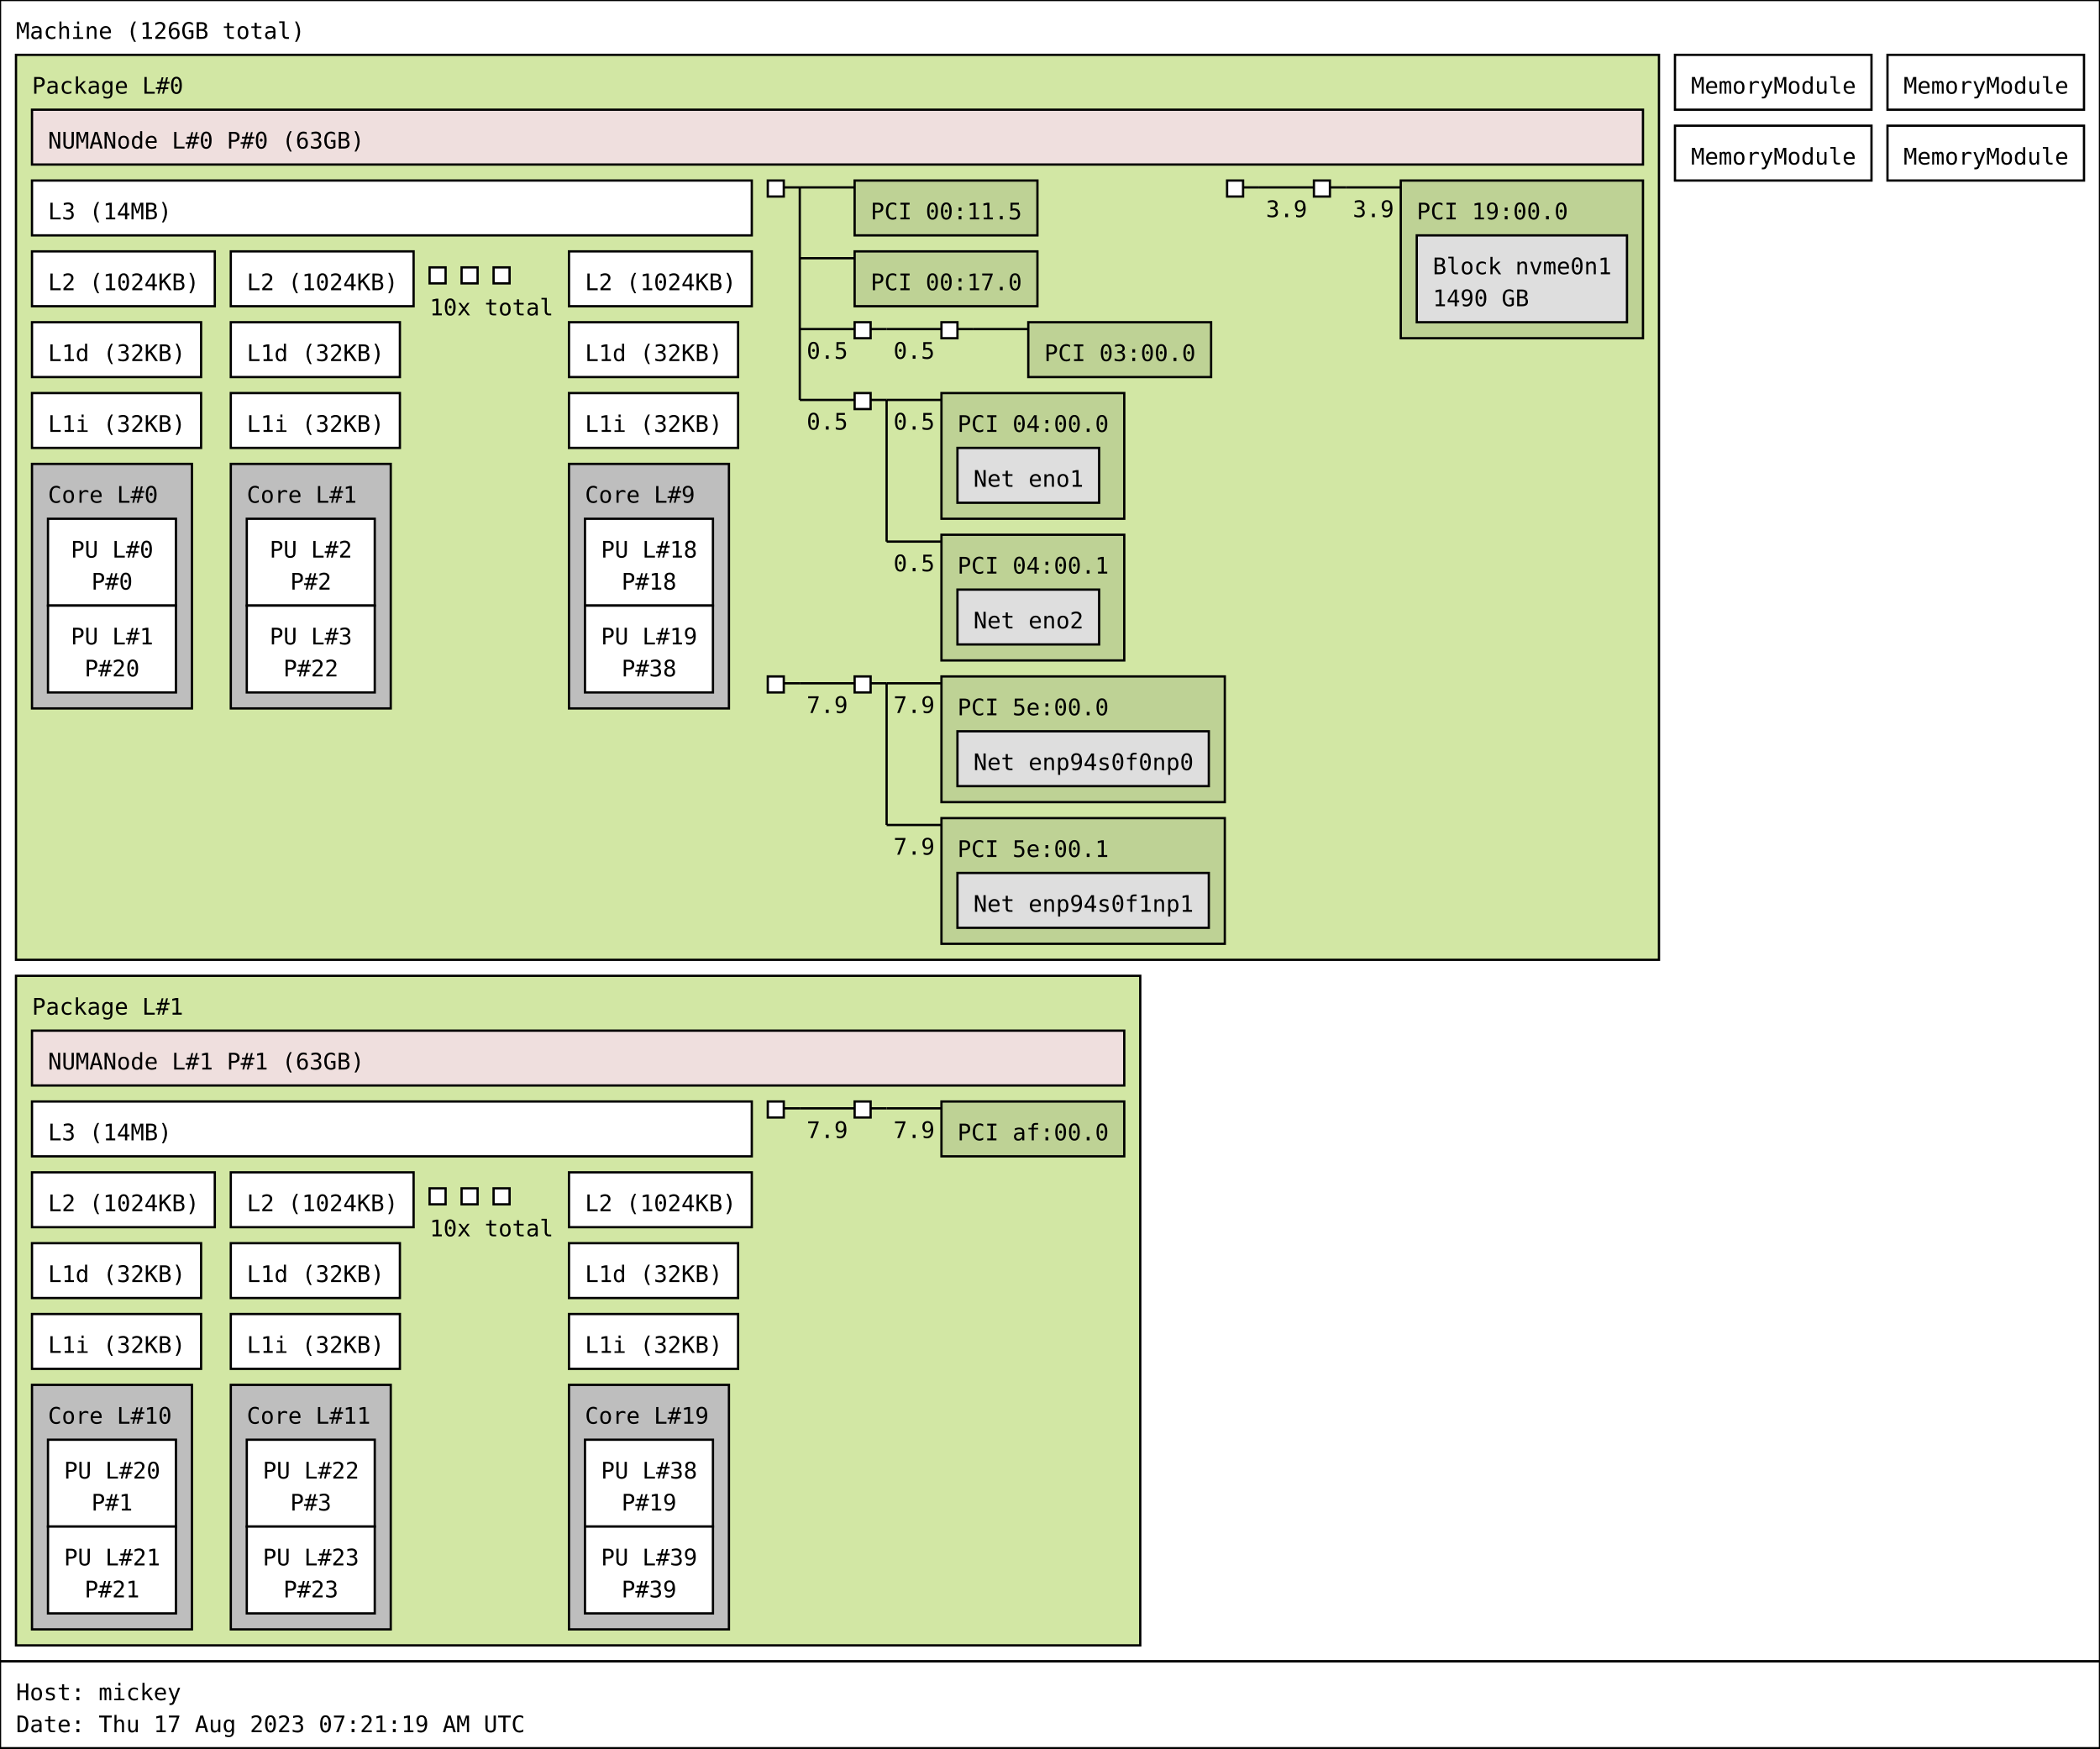
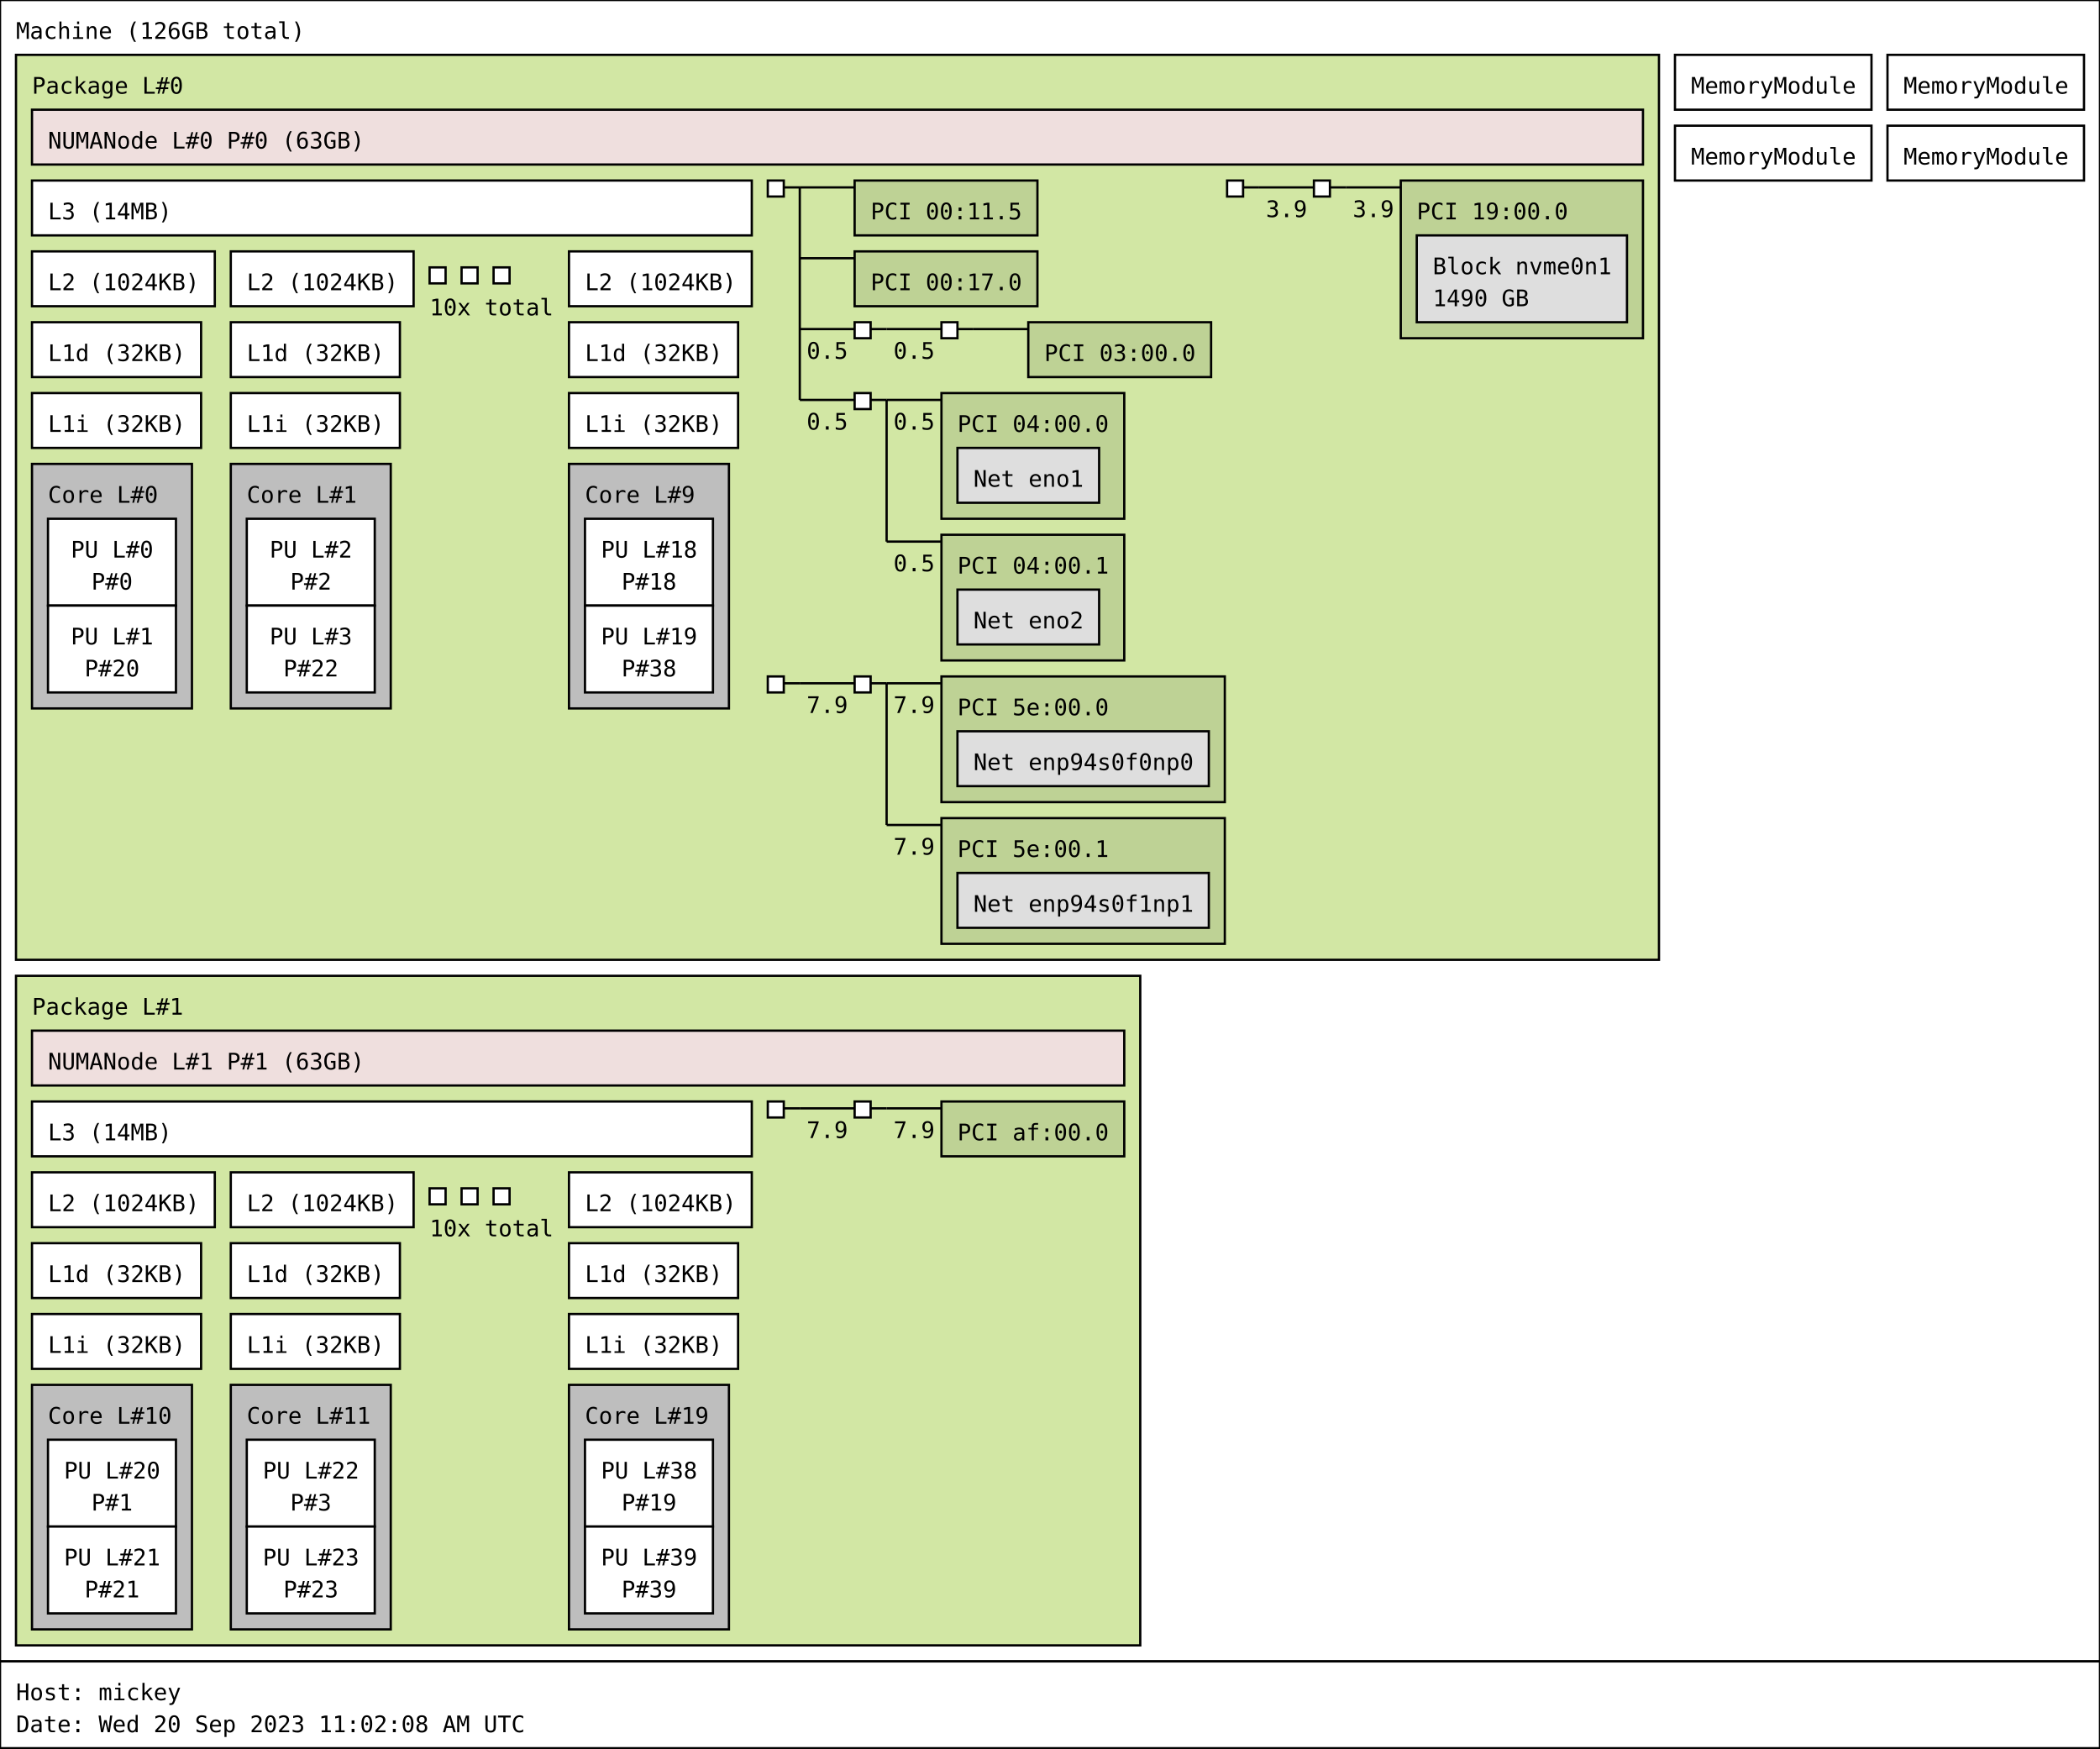
<svg xmlns="http://www.w3.org/2000/svg" width="919px" height="765px" viewBox="0 0 919px 765px" version="1.1">
  <rect id="Machine_0_rect" class="Machine" x="0" y="0" width="919" height="727" fill="rgb(255,255,255)" stroke="rgb(0,0,0)" stroke-width="1" />
  <text id="Machine_0_text" class="Machine" font-family="Monospace" x="7" y="17" fill="rgb(0,0,0)" font-size="10px">Machine (126GB total)</text>
  <rect id="Package_0_rect" class="Package" x="7" y="24" width="719" height="396" fill="rgb(210,231,164)" stroke="rgb(0,0,0)" stroke-width="1" />
  <text id="Package_0_text" class="Package" font-family="Monospace" x="14" y="41" fill="rgb(0,0,0)" font-size="10px">Package L#0</text>
  <rect id="L3_0_rect" class="L3" x="14" y="79" width="315" height="24" fill="rgb(255,255,255)" stroke="rgb(0,0,0)" stroke-width="1" />
  <text id="L3_0_text" class="L3" font-family="Monospace" x="21" y="96" fill="rgb(0,0,0)" font-size="10px">L3 (14MB)</text>
  <rect id="L2_0_rect" class="L2" x="14" y="110" width="80" height="24" fill="rgb(255,255,255)" stroke="rgb(0,0,0)" stroke-width="1" />
  <text id="L2_0_text" class="L2" font-family="Monospace" x="21" y="127" fill="rgb(0,0,0)" font-size="10px">L2 (1024KB)</text>
  <rect id="L1d_0_rect" class="L1d" x="14" y="141" width="74" height="24" fill="rgb(255,255,255)" stroke="rgb(0,0,0)" stroke-width="1" />
  <text id="L1d_0_text" class="L1d" font-family="Monospace" x="21" y="158" fill="rgb(0,0,0)" font-size="10px">L1d (32KB)</text>
  <rect id="L1i_0_rect" class="L1i" x="14" y="172" width="74" height="24" fill="rgb(255,255,255)" stroke="rgb(0,0,0)" stroke-width="1" />
  <text id="L1i_0_text" class="L1i" font-family="Monospace" x="21" y="189" fill="rgb(0,0,0)" font-size="10px">L1i (32KB)</text>
  <rect id="Core_0_rect" class="Core" x="14" y="203" width="70" height="107" fill="rgb(190,190,190)" stroke="rgb(0,0,0)" stroke-width="1" />
  <text id="Core_0_text" class="Core" font-family="Monospace" x="21" y="220" fill="rgb(0,0,0)" font-size="10px">Core L#0</text>
  <rect id="PU_0_rect" class="PU" x="21" y="227" width="56" height="38" fill="rgb(255,255,255)" stroke="rgb(0,0,0)" stroke-width="1" />
  <text id="PU_0_text" class="PU" font-family="Monospace" x="31" y="244" fill="rgb(0,0,0)" font-size="10px">PU L#0</text>
  <text id="PU_0_text_1" class="PU" font-family="Monospace" x="40" y="258" fill="rgb(0,0,0)" font-size="10px">P#0</text>
  <rect id="PU_1_rect" class="PU" x="21" y="265" width="56" height="38" fill="rgb(255,255,255)" stroke="rgb(0,0,0)" stroke-width="1" />
  <text id="PU_1_text" class="PU" font-family="Monospace" x="31" y="282" fill="rgb(0,0,0)" font-size="10px">PU L#1</text>
  <text id="PU_1_text_1" class="PU" font-family="Monospace" x="37" y="296" fill="rgb(0,0,0)" font-size="10px">P#20</text>
  <rect id="L2_1_rect" class="L2" x="101" y="110" width="80" height="24" fill="rgb(255,255,255)" stroke="rgb(0,0,0)" stroke-width="1" />
  <text id="L2_1_text" class="L2" font-family="Monospace" x="108" y="127" fill="rgb(0,0,0)" font-size="10px">L2 (1024KB)</text>
  <rect id="L1d_1_rect" class="L1d" x="101" y="141" width="74" height="24" fill="rgb(255,255,255)" stroke="rgb(0,0,0)" stroke-width="1" />
  <text id="L1d_1_text" class="L1d" font-family="Monospace" x="108" y="158" fill="rgb(0,0,0)" font-size="10px">L1d (32KB)</text>
  <rect id="L1i_1_rect" class="L1i" x="101" y="172" width="74" height="24" fill="rgb(255,255,255)" stroke="rgb(0,0,0)" stroke-width="1" />
  <text id="L1i_1_text" class="L1i" font-family="Monospace" x="108" y="189" fill="rgb(0,0,0)" font-size="10px">L1i (32KB)</text>
  <rect id="Core_1_rect" class="Core" x="101" y="203" width="70" height="107" fill="rgb(190,190,190)" stroke="rgb(0,0,0)" stroke-width="1" />
  <text id="Core_1_text" class="Core" font-family="Monospace" x="108" y="220" fill="rgb(0,0,0)" font-size="10px">Core L#1</text>
  <rect id="PU_2_rect" class="PU" x="108" y="227" width="56" height="38" fill="rgb(255,255,255)" stroke="rgb(0,0,0)" stroke-width="1" />
  <text id="PU_2_text" class="PU" font-family="Monospace" x="118" y="244" fill="rgb(0,0,0)" font-size="10px">PU L#2</text>
  <text id="PU_2_text_1" class="PU" font-family="Monospace" x="127" y="258" fill="rgb(0,0,0)" font-size="10px">P#2</text>
  <rect id="PU_3_rect" class="PU" x="108" y="265" width="56" height="38" fill="rgb(255,255,255)" stroke="rgb(0,0,0)" stroke-width="1" />
  <text id="PU_3_text" class="PU" font-family="Monospace" x="118" y="282" fill="rgb(0,0,0)" font-size="10px">PU L#3</text>
  <text id="PU_3_text_1" class="PU" font-family="Monospace" x="124" y="296" fill="rgb(0,0,0)" font-size="10px">P#22</text>
  <rect id="L2_2_rect" class="L2" x="188" y="117" width="7" height="7" fill="rgb(255,255,255)" stroke="rgb(0,0,0)" stroke-width="1" />
  <rect id="L2_2_rect" class="L2" x="202" y="117" width="7" height="7" fill="rgb(255,255,255)" stroke="rgb(0,0,0)" stroke-width="1" />
  <rect id="L2_2_rect" class="L2" x="216" y="117" width="7" height="7" fill="rgb(255,255,255)" stroke="rgb(0,0,0)" stroke-width="1" />
  <text id="L2_2_text" class="L2" font-family="Monospace" x="188" y="138" fill="rgb(0,0,0)" font-size="10px">10x total</text>
  <rect id="L2_9_rect" class="L2" x="249" y="110" width="80" height="24" fill="rgb(255,255,255)" stroke="rgb(0,0,0)" stroke-width="1" />
  <text id="L2_9_text" class="L2" font-family="Monospace" x="256" y="127" fill="rgb(0,0,0)" font-size="10px">L2 (1024KB)</text>
  <rect id="L1d_9_rect" class="L1d" x="249" y="141" width="74" height="24" fill="rgb(255,255,255)" stroke="rgb(0,0,0)" stroke-width="1" />
  <text id="L1d_9_text" class="L1d" font-family="Monospace" x="256" y="158" fill="rgb(0,0,0)" font-size="10px">L1d (32KB)</text>
  <rect id="L1i_9_rect" class="L1i" x="249" y="172" width="74" height="24" fill="rgb(255,255,255)" stroke="rgb(0,0,0)" stroke-width="1" />
  <text id="L1i_9_text" class="L1i" font-family="Monospace" x="256" y="189" fill="rgb(0,0,0)" font-size="10px">L1i (32KB)</text>
  <rect id="Core_9_rect" class="Core" x="249" y="203" width="70" height="107" fill="rgb(190,190,190)" stroke="rgb(0,0,0)" stroke-width="1" />
  <text id="Core_9_text" class="Core" font-family="Monospace" x="256" y="220" fill="rgb(0,0,0)" font-size="10px">Core L#9</text>
  <rect id="PU_18_rect" class="PU" x="256" y="227" width="56" height="38" fill="rgb(255,255,255)" stroke="rgb(0,0,0)" stroke-width="1" />
  <text id="PU_18_text" class="PU" font-family="Monospace" x="263" y="244" fill="rgb(0,0,0)" font-size="10px">PU L#18</text>
  <text id="PU_18_text_1" class="PU" font-family="Monospace" x="272" y="258" fill="rgb(0,0,0)" font-size="10px">P#18</text>
  <rect id="PU_19_rect" class="PU" x="256" y="265" width="56" height="38" fill="rgb(255,255,255)" stroke="rgb(0,0,0)" stroke-width="1" />
  <text id="PU_19_text" class="PU" font-family="Monospace" x="263" y="282" fill="rgb(0,0,0)" font-size="10px">PU L#19</text>
  <text id="PU_19_text_1" class="PU" font-family="Monospace" x="272" y="296" fill="rgb(0,0,0)" font-size="10px">P#38</text>
  <rect id="NUMANode_0_rect" class="NUMANode" x="14" y="48" width="705" height="24" fill="rgb(239,223,222)" stroke="rgb(0,0,0)" stroke-width="1" />
  <text id="NUMANode_0_text" class="NUMANode" font-family="Monospace" x="21" y="65" fill="rgb(0,0,0)" font-size="10px">NUMANode L#0 P#0 (63GB)</text>
  <rect id="HostBridge_0_rect" class="HostBridge" x="336" y="79" width="7" height="7" fill="rgb(255,255,255)" stroke="rgb(0,0,0)" stroke-width="1" />
  <line id="HostBridge_0_line" class="HostBridge" x1="343" y1="82" x2="350" y2="82" stroke="rgb(0,0,0)" stroke-width="1" />
  <line id="HostBridge_0_line_2" class="HostBridge" x1="350" y1="82" x2="374" y2="82" stroke="rgb(0,0,0)" stroke-width="1" />
  <line id="HostBridge_0_line_3" class="HostBridge" x1="350" y1="113" x2="374" y2="113" stroke="rgb(0,0,0)" stroke-width="1" />
  <line id="HostBridge_0_line_4" class="HostBridge" x1="350" y1="144" x2="374" y2="144" stroke="rgb(0,0,0)" stroke-width="1" />
  <text id="HostBridge_0_text_4" class="HostBridge" font-family="Monospace" x="353" y="157" fill="rgb(0,0,0)" font-size="10px">0.5</text>
  <line id="HostBridge_0_line_5" class="HostBridge" x1="350" y1="175" x2="374" y2="175" stroke="rgb(0,0,0)" stroke-width="1" />
  <text id="HostBridge_0_text_5" class="HostBridge" font-family="Monospace" x="353" y="188" fill="rgb(0,0,0)" font-size="10px">0.5</text>
  <line id="HostBridge_0_line_1" class="HostBridge" x1="350" y1="82" x2="350" y2="175" stroke="rgb(0,0,0)" stroke-width="1" />
  <rect id="PCI_0_rect" class="PCI" x="374" y="79" width="80" height="24" fill="rgb(190,210,149)" stroke="rgb(0,0,0)" stroke-width="1" />
  <text id="PCI_0_text" class="PCI" font-family="Monospace" x="381" y="96" fill="rgb(0,0,0)" font-size="10px">PCI 00:11.5</text>
  <rect id="PCI_1_rect" class="PCI" x="374" y="110" width="80" height="24" fill="rgb(190,210,149)" stroke="rgb(0,0,0)" stroke-width="1" />
  <text id="PCI_1_text" class="PCI" font-family="Monospace" x="381" y="127" fill="rgb(0,0,0)" font-size="10px">PCI 00:17.0</text>
  <rect id="PCIBridge_1_rect" class="PCIBridge" x="374" y="141" width="7" height="7" fill="rgb(255,255,255)" stroke="rgb(0,0,0)" stroke-width="1" />
  <line id="PCIBridge_1_line" class="PCIBridge" x1="381" y1="144" x2="388" y2="144" stroke="rgb(0,0,0)" stroke-width="1" />
  <line id="PCIBridge_1_line_2" class="PCIBridge" x1="388" y1="144" x2="412" y2="144" stroke="rgb(0,0,0)" stroke-width="1" />
  <text id="PCIBridge_1_text_2" class="PCIBridge" font-family="Monospace" x="391" y="157" fill="rgb(0,0,0)" font-size="10px">0.5</text>
  <line id="PCIBridge_1_line_1" class="PCIBridge" x1="388" y1="144" x2="388" y2="144" stroke="rgb(0,0,0)" stroke-width="1" />
  <rect id="PCIBridge_2_rect" class="PCIBridge" x="412" y="141" width="7" height="7" fill="rgb(255,255,255)" stroke="rgb(0,0,0)" stroke-width="1" />
  <line id="PCIBridge_2_line" class="PCIBridge" x1="419" y1="144" x2="426" y2="144" stroke="rgb(0,0,0)" stroke-width="1" />
  <line id="PCIBridge_2_line_2" class="PCIBridge" x1="426" y1="144" x2="450" y2="144" stroke="rgb(0,0,0)" stroke-width="1" />
  <line id="PCIBridge_2_line_1" class="PCIBridge" x1="426" y1="144" x2="426" y2="144" stroke="rgb(0,0,0)" stroke-width="1" />
  <rect id="PCI_2_rect" class="PCI" x="450" y="141" width="80" height="24" fill="rgb(190,210,149)" stroke="rgb(0,0,0)" stroke-width="1" />
  <text id="PCI_2_text" class="PCI" font-family="Monospace" x="457" y="158" fill="rgb(0,0,0)" font-size="10px">PCI 03:00.0</text>
  <rect id="PCIBridge_3_rect" class="PCIBridge" x="374" y="172" width="7" height="7" fill="rgb(255,255,255)" stroke="rgb(0,0,0)" stroke-width="1" />
  <line id="PCIBridge_3_line" class="PCIBridge" x1="381" y1="175" x2="388" y2="175" stroke="rgb(0,0,0)" stroke-width="1" />
  <line id="PCIBridge_3_line_2" class="PCIBridge" x1="388" y1="175" x2="412" y2="175" stroke="rgb(0,0,0)" stroke-width="1" />
  <text id="PCIBridge_3_text_2" class="PCIBridge" font-family="Monospace" x="391" y="188" fill="rgb(0,0,0)" font-size="10px">0.5</text>
  <line id="PCIBridge_3_line_3" class="PCIBridge" x1="388" y1="237" x2="412" y2="237" stroke="rgb(0,0,0)" stroke-width="1" />
  <text id="PCIBridge_3_text_3" class="PCIBridge" font-family="Monospace" x="391" y="250" fill="rgb(0,0,0)" font-size="10px">0.5</text>
  <line id="PCIBridge_3_line_1" class="PCIBridge" x1="388" y1="175" x2="388" y2="237" stroke="rgb(0,0,0)" stroke-width="1" />
  <rect id="PCI_3_rect" class="PCI" x="412" y="172" width="80" height="55" fill="rgb(190,210,149)" stroke="rgb(0,0,0)" stroke-width="1" />
  <text id="PCI_3_text" class="PCI" font-family="Monospace" x="419" y="189" fill="rgb(0,0,0)" font-size="10px">PCI 04:00.0</text>
  <rect id="Net_0_rect" class="Net" x="419" y="196" width="62" height="24" fill="rgb(222,222,222)" stroke="rgb(0,0,0)" stroke-width="1" />
  <text id="Net_0_text" class="Net" font-family="Monospace" x="426" y="213" fill="rgb(0,0,0)" font-size="10px">Net eno1</text>
  <rect id="PCI_4_rect" class="PCI" x="412" y="234" width="80" height="55" fill="rgb(190,210,149)" stroke="rgb(0,0,0)" stroke-width="1" />
  <text id="PCI_4_text" class="PCI" font-family="Monospace" x="419" y="251" fill="rgb(0,0,0)" font-size="10px">PCI 04:00.1</text>
  <rect id="Net_1_rect" class="Net" x="419" y="258" width="62" height="24" fill="rgb(222,222,222)" stroke="rgb(0,0,0)" stroke-width="1" />
  <text id="Net_1_text" class="Net" font-family="Monospace" x="426" y="275" fill="rgb(0,0,0)" font-size="10px">Net eno2</text>
  <rect id="HostBridge_4_rect" class="HostBridge" x="537" y="79" width="7" height="7" fill="rgb(255,255,255)" stroke="rgb(0,0,0)" stroke-width="1" />
  <line id="HostBridge_4_line" class="HostBridge" x1="544" y1="82" x2="551" y2="82" stroke="rgb(0,0,0)" stroke-width="1" />
  <line id="HostBridge_4_line_2" class="HostBridge" x1="551" y1="82" x2="575" y2="82" stroke="rgb(0,0,0)" stroke-width="1" />
  <text id="HostBridge_4_text_2" class="HostBridge" font-family="Monospace" x="554" y="95" fill="rgb(0,0,0)" font-size="10px">3.9</text>
  <line id="HostBridge_4_line_1" class="HostBridge" x1="551" y1="82" x2="551" y2="82" stroke="rgb(0,0,0)" stroke-width="1" />
  <rect id="PCIBridge_5_rect" class="PCIBridge" x="575" y="79" width="7" height="7" fill="rgb(255,255,255)" stroke="rgb(0,0,0)" stroke-width="1" />
  <line id="PCIBridge_5_line" class="PCIBridge" x1="582" y1="82" x2="589" y2="82" stroke="rgb(0,0,0)" stroke-width="1" />
  <line id="PCIBridge_5_line_2" class="PCIBridge" x1="589" y1="82" x2="613" y2="82" stroke="rgb(0,0,0)" stroke-width="1" />
  <text id="PCIBridge_5_text_2" class="PCIBridge" font-family="Monospace" x="592" y="95" fill="rgb(0,0,0)" font-size="10px">3.9</text>
  <line id="PCIBridge_5_line_1" class="PCIBridge" x1="589" y1="82" x2="589" y2="82" stroke="rgb(0,0,0)" stroke-width="1" />
  <rect id="PCI_5_rect" class="PCI" x="613" y="79" width="106" height="69" fill="rgb(190,210,149)" stroke="rgb(0,0,0)" stroke-width="1" />
  <text id="PCI_5_text" class="PCI" font-family="Monospace" x="620" y="96" fill="rgb(0,0,0)" font-size="10px">PCI 19:00.0</text>
  <rect id="Block_2_rect" class="Block" x="620" y="103" width="92" height="38" fill="rgb(222,222,222)" stroke="rgb(0,0,0)" stroke-width="1" />
  <text id="Block_2_text" class="Block" font-family="Monospace" x="627" y="120" fill="rgb(0,0,0)" font-size="10px">Block nvme0n1</text>
  <text id="Block_2_text_1" class="Block" font-family="Monospace" x="627" y="134" fill="rgb(0,0,0)" font-size="10px">1490 GB</text>
  <rect id="HostBridge_6_rect" class="HostBridge" x="336" y="296" width="7" height="7" fill="rgb(255,255,255)" stroke="rgb(0,0,0)" stroke-width="1" />
  <line id="HostBridge_6_line" class="HostBridge" x1="343" y1="299" x2="350" y2="299" stroke="rgb(0,0,0)" stroke-width="1" />
  <line id="HostBridge_6_line_2" class="HostBridge" x1="350" y1="299" x2="374" y2="299" stroke="rgb(0,0,0)" stroke-width="1" />
  <text id="HostBridge_6_text_2" class="HostBridge" font-family="Monospace" x="353" y="312" fill="rgb(0,0,0)" font-size="10px">7.9</text>
  <line id="HostBridge_6_line_1" class="HostBridge" x1="350" y1="299" x2="350" y2="299" stroke="rgb(0,0,0)" stroke-width="1" />
  <rect id="PCIBridge_7_rect" class="PCIBridge" x="374" y="296" width="7" height="7" fill="rgb(255,255,255)" stroke="rgb(0,0,0)" stroke-width="1" />
  <line id="PCIBridge_7_line" class="PCIBridge" x1="381" y1="299" x2="388" y2="299" stroke="rgb(0,0,0)" stroke-width="1" />
  <line id="PCIBridge_7_line_2" class="PCIBridge" x1="388" y1="299" x2="412" y2="299" stroke="rgb(0,0,0)" stroke-width="1" />
  <text id="PCIBridge_7_text_2" class="PCIBridge" font-family="Monospace" x="391" y="312" fill="rgb(0,0,0)" font-size="10px">7.9</text>
  <line id="PCIBridge_7_line_3" class="PCIBridge" x1="388" y1="361" x2="412" y2="361" stroke="rgb(0,0,0)" stroke-width="1" />
  <text id="PCIBridge_7_text_3" class="PCIBridge" font-family="Monospace" x="391" y="374" fill="rgb(0,0,0)" font-size="10px">7.9</text>
  <line id="PCIBridge_7_line_1" class="PCIBridge" x1="388" y1="299" x2="388" y2="361" stroke="rgb(0,0,0)" stroke-width="1" />
  <rect id="PCI_6_rect" class="PCI" x="412" y="296" width="124" height="55" fill="rgb(190,210,149)" stroke="rgb(0,0,0)" stroke-width="1" />
  <text id="PCI_6_text" class="PCI" font-family="Monospace" x="419" y="313" fill="rgb(0,0,0)" font-size="10px">PCI 5e:00.0</text>
  <rect id="Net_3_rect" class="Net" x="419" y="320" width="110" height="24" fill="rgb(222,222,222)" stroke="rgb(0,0,0)" stroke-width="1" />
  <text id="Net_3_text" class="Net" font-family="Monospace" x="426" y="337" fill="rgb(0,0,0)" font-size="10px">Net enp94s0f0np0</text>
  <rect id="PCI_7_rect" class="PCI" x="412" y="358" width="124" height="55" fill="rgb(190,210,149)" stroke="rgb(0,0,0)" stroke-width="1" />
  <text id="PCI_7_text" class="PCI" font-family="Monospace" x="419" y="375" fill="rgb(0,0,0)" font-size="10px">PCI 5e:00.1</text>
  <rect id="Net_4_rect" class="Net" x="419" y="382" width="110" height="24" fill="rgb(222,222,222)" stroke="rgb(0,0,0)" stroke-width="1" />
  <text id="Net_4_text" class="Net" font-family="Monospace" x="426" y="399" fill="rgb(0,0,0)" font-size="10px">Net enp94s0f1np1</text>
  <rect id="Package_1_rect" class="Package" x="7" y="427" width="492" height="293" fill="rgb(210,231,164)" stroke="rgb(0,0,0)" stroke-width="1" />
  <text id="Package_1_text" class="Package" font-family="Monospace" x="14" y="444" fill="rgb(0,0,0)" font-size="10px">Package L#1</text>
  <rect id="L3_1_rect" class="L3" x="14" y="482" width="315" height="24" fill="rgb(255,255,255)" stroke="rgb(0,0,0)" stroke-width="1" />
  <text id="L3_1_text" class="L3" font-family="Monospace" x="21" y="499" fill="rgb(0,0,0)" font-size="10px">L3 (14MB)</text>
  <rect id="L2_10_rect" class="L2" x="14" y="513" width="80" height="24" fill="rgb(255,255,255)" stroke="rgb(0,0,0)" stroke-width="1" />
  <text id="L2_10_text" class="L2" font-family="Monospace" x="21" y="530" fill="rgb(0,0,0)" font-size="10px">L2 (1024KB)</text>
  <rect id="L1d_10_rect" class="L1d" x="14" y="544" width="74" height="24" fill="rgb(255,255,255)" stroke="rgb(0,0,0)" stroke-width="1" />
  <text id="L1d_10_text" class="L1d" font-family="Monospace" x="21" y="561" fill="rgb(0,0,0)" font-size="10px">L1d (32KB)</text>
  <rect id="L1i_10_rect" class="L1i" x="14" y="575" width="74" height="24" fill="rgb(255,255,255)" stroke="rgb(0,0,0)" stroke-width="1" />
  <text id="L1i_10_text" class="L1i" font-family="Monospace" x="21" y="592" fill="rgb(0,0,0)" font-size="10px">L1i (32KB)</text>
  <rect id="Core_10_rect" class="Core" x="14" y="606" width="70" height="107" fill="rgb(190,190,190)" stroke="rgb(0,0,0)" stroke-width="1" />
  <text id="Core_10_text" class="Core" font-family="Monospace" x="21" y="623" fill="rgb(0,0,0)" font-size="10px">Core L#10</text>
  <rect id="PU_20_rect" class="PU" x="21" y="630" width="56" height="38" fill="rgb(255,255,255)" stroke="rgb(0,0,0)" stroke-width="1" />
  <text id="PU_20_text" class="PU" font-family="Monospace" x="28" y="647" fill="rgb(0,0,0)" font-size="10px">PU L#20</text>
  <text id="PU_20_text_1" class="PU" font-family="Monospace" x="40" y="661" fill="rgb(0,0,0)" font-size="10px">P#1</text>
  <rect id="PU_21_rect" class="PU" x="21" y="668" width="56" height="38" fill="rgb(255,255,255)" stroke="rgb(0,0,0)" stroke-width="1" />
  <text id="PU_21_text" class="PU" font-family="Monospace" x="28" y="685" fill="rgb(0,0,0)" font-size="10px">PU L#21</text>
  <text id="PU_21_text_1" class="PU" font-family="Monospace" x="37" y="699" fill="rgb(0,0,0)" font-size="10px">P#21</text>
  <rect id="L2_11_rect" class="L2" x="101" y="513" width="80" height="24" fill="rgb(255,255,255)" stroke="rgb(0,0,0)" stroke-width="1" />
  <text id="L2_11_text" class="L2" font-family="Monospace" x="108" y="530" fill="rgb(0,0,0)" font-size="10px">L2 (1024KB)</text>
  <rect id="L1d_11_rect" class="L1d" x="101" y="544" width="74" height="24" fill="rgb(255,255,255)" stroke="rgb(0,0,0)" stroke-width="1" />
  <text id="L1d_11_text" class="L1d" font-family="Monospace" x="108" y="561" fill="rgb(0,0,0)" font-size="10px">L1d (32KB)</text>
  <rect id="L1i_11_rect" class="L1i" x="101" y="575" width="74" height="24" fill="rgb(255,255,255)" stroke="rgb(0,0,0)" stroke-width="1" />
  <text id="L1i_11_text" class="L1i" font-family="Monospace" x="108" y="592" fill="rgb(0,0,0)" font-size="10px">L1i (32KB)</text>
  <rect id="Core_11_rect" class="Core" x="101" y="606" width="70" height="107" fill="rgb(190,190,190)" stroke="rgb(0,0,0)" stroke-width="1" />
  <text id="Core_11_text" class="Core" font-family="Monospace" x="108" y="623" fill="rgb(0,0,0)" font-size="10px">Core L#11</text>
  <rect id="PU_22_rect" class="PU" x="108" y="630" width="56" height="38" fill="rgb(255,255,255)" stroke="rgb(0,0,0)" stroke-width="1" />
  <text id="PU_22_text" class="PU" font-family="Monospace" x="115" y="647" fill="rgb(0,0,0)" font-size="10px">PU L#22</text>
  <text id="PU_22_text_1" class="PU" font-family="Monospace" x="127" y="661" fill="rgb(0,0,0)" font-size="10px">P#3</text>
  <rect id="PU_23_rect" class="PU" x="108" y="668" width="56" height="38" fill="rgb(255,255,255)" stroke="rgb(0,0,0)" stroke-width="1" />
  <text id="PU_23_text" class="PU" font-family="Monospace" x="115" y="685" fill="rgb(0,0,0)" font-size="10px">PU L#23</text>
  <text id="PU_23_text_1" class="PU" font-family="Monospace" x="124" y="699" fill="rgb(0,0,0)" font-size="10px">P#23</text>
  <rect id="L2_12_rect" class="L2" x="188" y="520" width="7" height="7" fill="rgb(255,255,255)" stroke="rgb(0,0,0)" stroke-width="1" />
  <rect id="L2_12_rect" class="L2" x="202" y="520" width="7" height="7" fill="rgb(255,255,255)" stroke="rgb(0,0,0)" stroke-width="1" />
  <rect id="L2_12_rect" class="L2" x="216" y="520" width="7" height="7" fill="rgb(255,255,255)" stroke="rgb(0,0,0)" stroke-width="1" />
  <text id="L2_12_text" class="L2" font-family="Monospace" x="188" y="541" fill="rgb(0,0,0)" font-size="10px">10x total</text>
  <rect id="L2_19_rect" class="L2" x="249" y="513" width="80" height="24" fill="rgb(255,255,255)" stroke="rgb(0,0,0)" stroke-width="1" />
  <text id="L2_19_text" class="L2" font-family="Monospace" x="256" y="530" fill="rgb(0,0,0)" font-size="10px">L2 (1024KB)</text>
  <rect id="L1d_19_rect" class="L1d" x="249" y="544" width="74" height="24" fill="rgb(255,255,255)" stroke="rgb(0,0,0)" stroke-width="1" />
  <text id="L1d_19_text" class="L1d" font-family="Monospace" x="256" y="561" fill="rgb(0,0,0)" font-size="10px">L1d (32KB)</text>
  <rect id="L1i_19_rect" class="L1i" x="249" y="575" width="74" height="24" fill="rgb(255,255,255)" stroke="rgb(0,0,0)" stroke-width="1" />
  <text id="L1i_19_text" class="L1i" font-family="Monospace" x="256" y="592" fill="rgb(0,0,0)" font-size="10px">L1i (32KB)</text>
  <rect id="Core_19_rect" class="Core" x="249" y="606" width="70" height="107" fill="rgb(190,190,190)" stroke="rgb(0,0,0)" stroke-width="1" />
  <text id="Core_19_text" class="Core" font-family="Monospace" x="256" y="623" fill="rgb(0,0,0)" font-size="10px">Core L#19</text>
  <rect id="PU_38_rect" class="PU" x="256" y="630" width="56" height="38" fill="rgb(255,255,255)" stroke="rgb(0,0,0)" stroke-width="1" />
  <text id="PU_38_text" class="PU" font-family="Monospace" x="263" y="647" fill="rgb(0,0,0)" font-size="10px">PU L#38</text>
  <text id="PU_38_text_1" class="PU" font-family="Monospace" x="272" y="661" fill="rgb(0,0,0)" font-size="10px">P#19</text>
  <rect id="PU_39_rect" class="PU" x="256" y="668" width="56" height="38" fill="rgb(255,255,255)" stroke="rgb(0,0,0)" stroke-width="1" />
  <text id="PU_39_text" class="PU" font-family="Monospace" x="263" y="685" fill="rgb(0,0,0)" font-size="10px">PU L#39</text>
  <text id="PU_39_text_1" class="PU" font-family="Monospace" x="272" y="699" fill="rgb(0,0,0)" font-size="10px">P#39</text>
  <rect id="NUMANode_1_rect" class="NUMANode" x="14" y="451" width="478" height="24" fill="rgb(239,223,222)" stroke="rgb(0,0,0)" stroke-width="1" />
  <text id="NUMANode_1_text" class="NUMANode" font-family="Monospace" x="21" y="468" fill="rgb(0,0,0)" font-size="10px">NUMANode L#1 P#1 (63GB)</text>
  <rect id="HostBridge_8_rect" class="HostBridge" x="336" y="482" width="7" height="7" fill="rgb(255,255,255)" stroke="rgb(0,0,0)" stroke-width="1" />
  <line id="HostBridge_8_line" class="HostBridge" x1="343" y1="485" x2="350" y2="485" stroke="rgb(0,0,0)" stroke-width="1" />
  <line id="HostBridge_8_line_2" class="HostBridge" x1="350" y1="485" x2="374" y2="485" stroke="rgb(0,0,0)" stroke-width="1" />
  <text id="HostBridge_8_text_2" class="HostBridge" font-family="Monospace" x="353" y="498" fill="rgb(0,0,0)" font-size="10px">7.9</text>
  <line id="HostBridge_8_line_1" class="HostBridge" x1="350" y1="485" x2="350" y2="485" stroke="rgb(0,0,0)" stroke-width="1" />
  <rect id="PCIBridge_9_rect" class="PCIBridge" x="374" y="482" width="7" height="7" fill="rgb(255,255,255)" stroke="rgb(0,0,0)" stroke-width="1" />
  <line id="PCIBridge_9_line" class="PCIBridge" x1="381" y1="485" x2="388" y2="485" stroke="rgb(0,0,0)" stroke-width="1" />
  <line id="PCIBridge_9_line_2" class="PCIBridge" x1="388" y1="485" x2="412" y2="485" stroke="rgb(0,0,0)" stroke-width="1" />
  <text id="PCIBridge_9_text_2" class="PCIBridge" font-family="Monospace" x="391" y="498" fill="rgb(0,0,0)" font-size="10px">7.9</text>
  <line id="PCIBridge_9_line_1" class="PCIBridge" x1="388" y1="485" x2="388" y2="485" stroke="rgb(0,0,0)" stroke-width="1" />
  <rect id="PCI_8_rect" class="PCI" x="412" y="482" width="80" height="24" fill="rgb(190,210,149)" stroke="rgb(0,0,0)" stroke-width="1" />
  <text id="PCI_8_text" class="PCI" font-family="Monospace" x="419" y="499" fill="rgb(0,0,0)" font-size="10px">PCI af:00.0</text>
  <rect id="Misc_0_rect" class="Misc" x="733" y="24" width="86" height="24" fill="rgb(255,255,255)" stroke="rgb(0,0,0)" stroke-width="1" />
  <text id="Misc_0_text" class="Misc" font-family="Monospace" x="740" y="41" fill="rgb(0,0,0)" font-size="10px">MemoryModule</text>
  <rect id="Misc_1_rect" class="Misc" x="826" y="24" width="86" height="24" fill="rgb(255,255,255)" stroke="rgb(0,0,0)" stroke-width="1" />
  <text id="Misc_1_text" class="Misc" font-family="Monospace" x="833" y="41" fill="rgb(0,0,0)" font-size="10px">MemoryModule</text>
  <rect id="Misc_2_rect" class="Misc" x="733" y="55" width="86" height="24" fill="rgb(255,255,255)" stroke="rgb(0,0,0)" stroke-width="1" />
  <text id="Misc_2_text" class="Misc" font-family="Monospace" x="740" y="72" fill="rgb(0,0,0)" font-size="10px">MemoryModule</text>
  <rect id="Misc_3_rect" class="Misc" x="826" y="55" width="86" height="24" fill="rgb(255,255,255)" stroke="rgb(0,0,0)" stroke-width="1" />
  <text id="Misc_3_text" class="Misc" font-family="Monospace" x="833" y="72" fill="rgb(0,0,0)" font-size="10px">MemoryModule</text>
  <rect id="anon_rect" x="0" y="727" width="919" height="38" fill="rgb(255,255,255)" stroke="rgb(0,0,0)" stroke-width="1" />
  <text id="anon_text" font-family="Monospace" x="7" y="744" fill="rgb(0,0,0)" font-size="10px">Host: mickey</text>
-   <text id="anon_text_1" font-family="Monospace" x="7" y="758" fill="rgb(0,0,0)" font-size="10px">Date: Thu 17 Aug 2023 07:21:19 AM UTC</text>
+   <text id="anon_text_1" font-family="Monospace" x="7" y="758" fill="rgb(0,0,0)" font-size="10px">Date: Wed 20 Sep 2023 11:02:08 AM UTC</text>
</svg>
